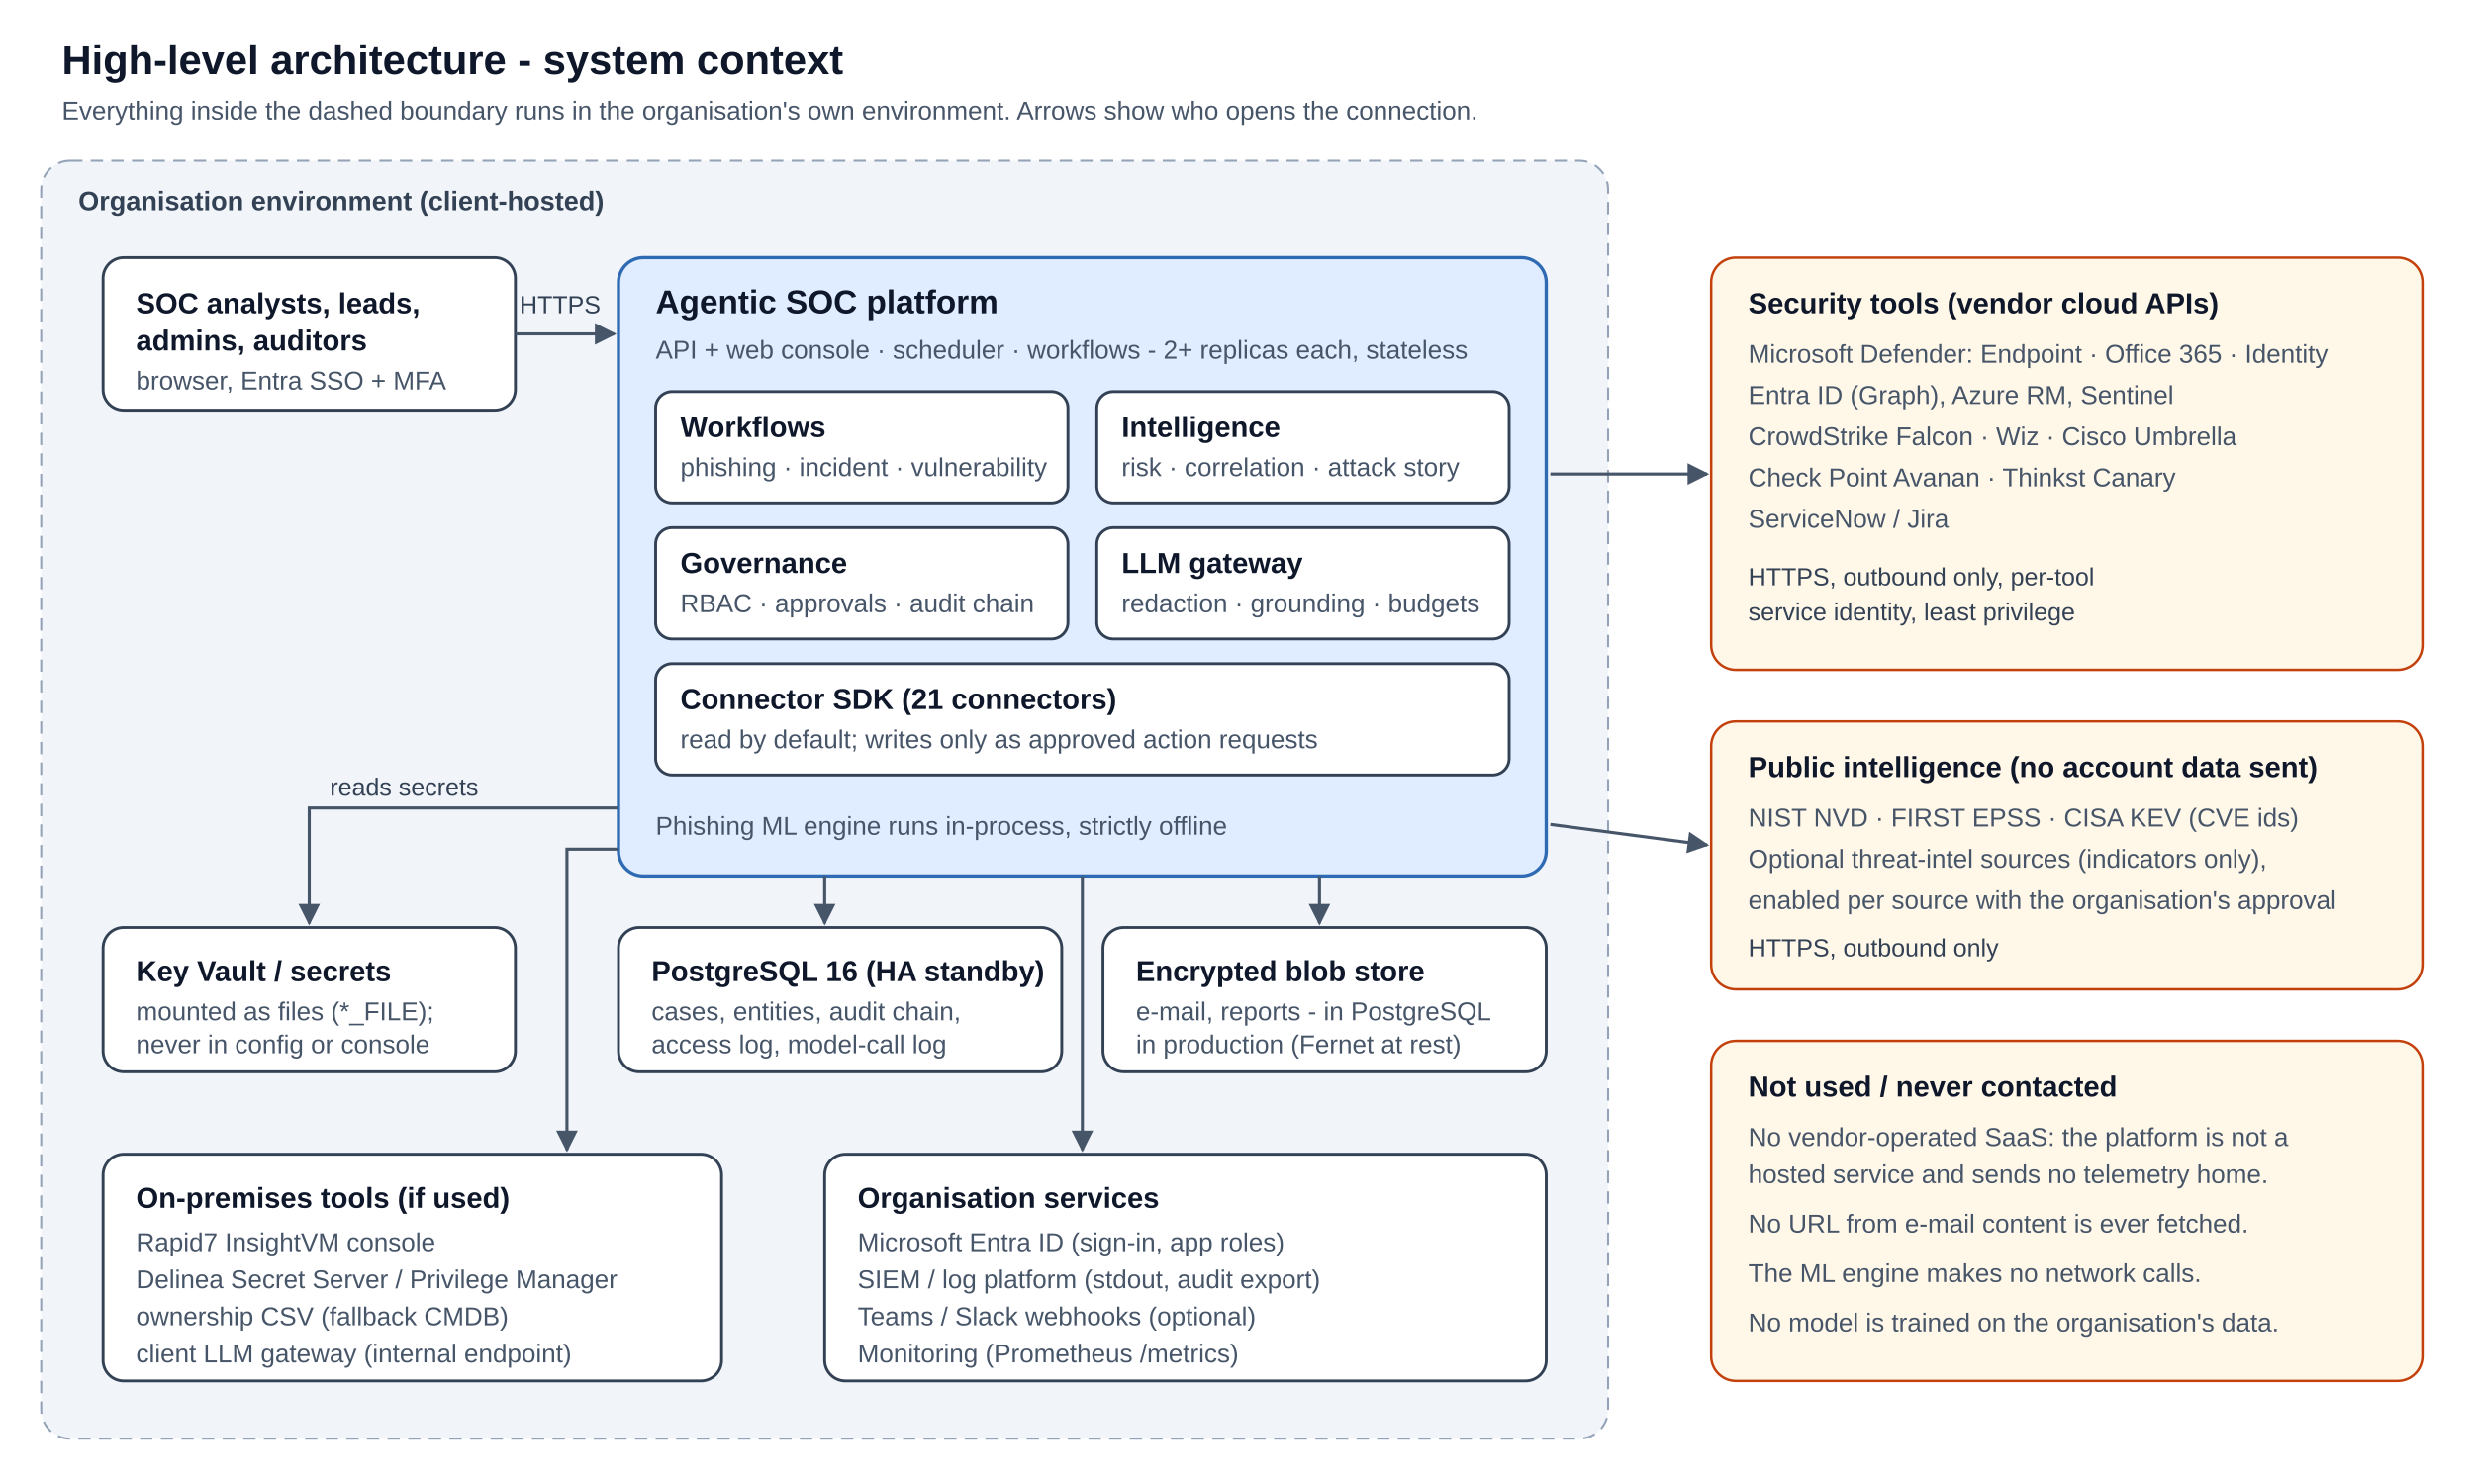
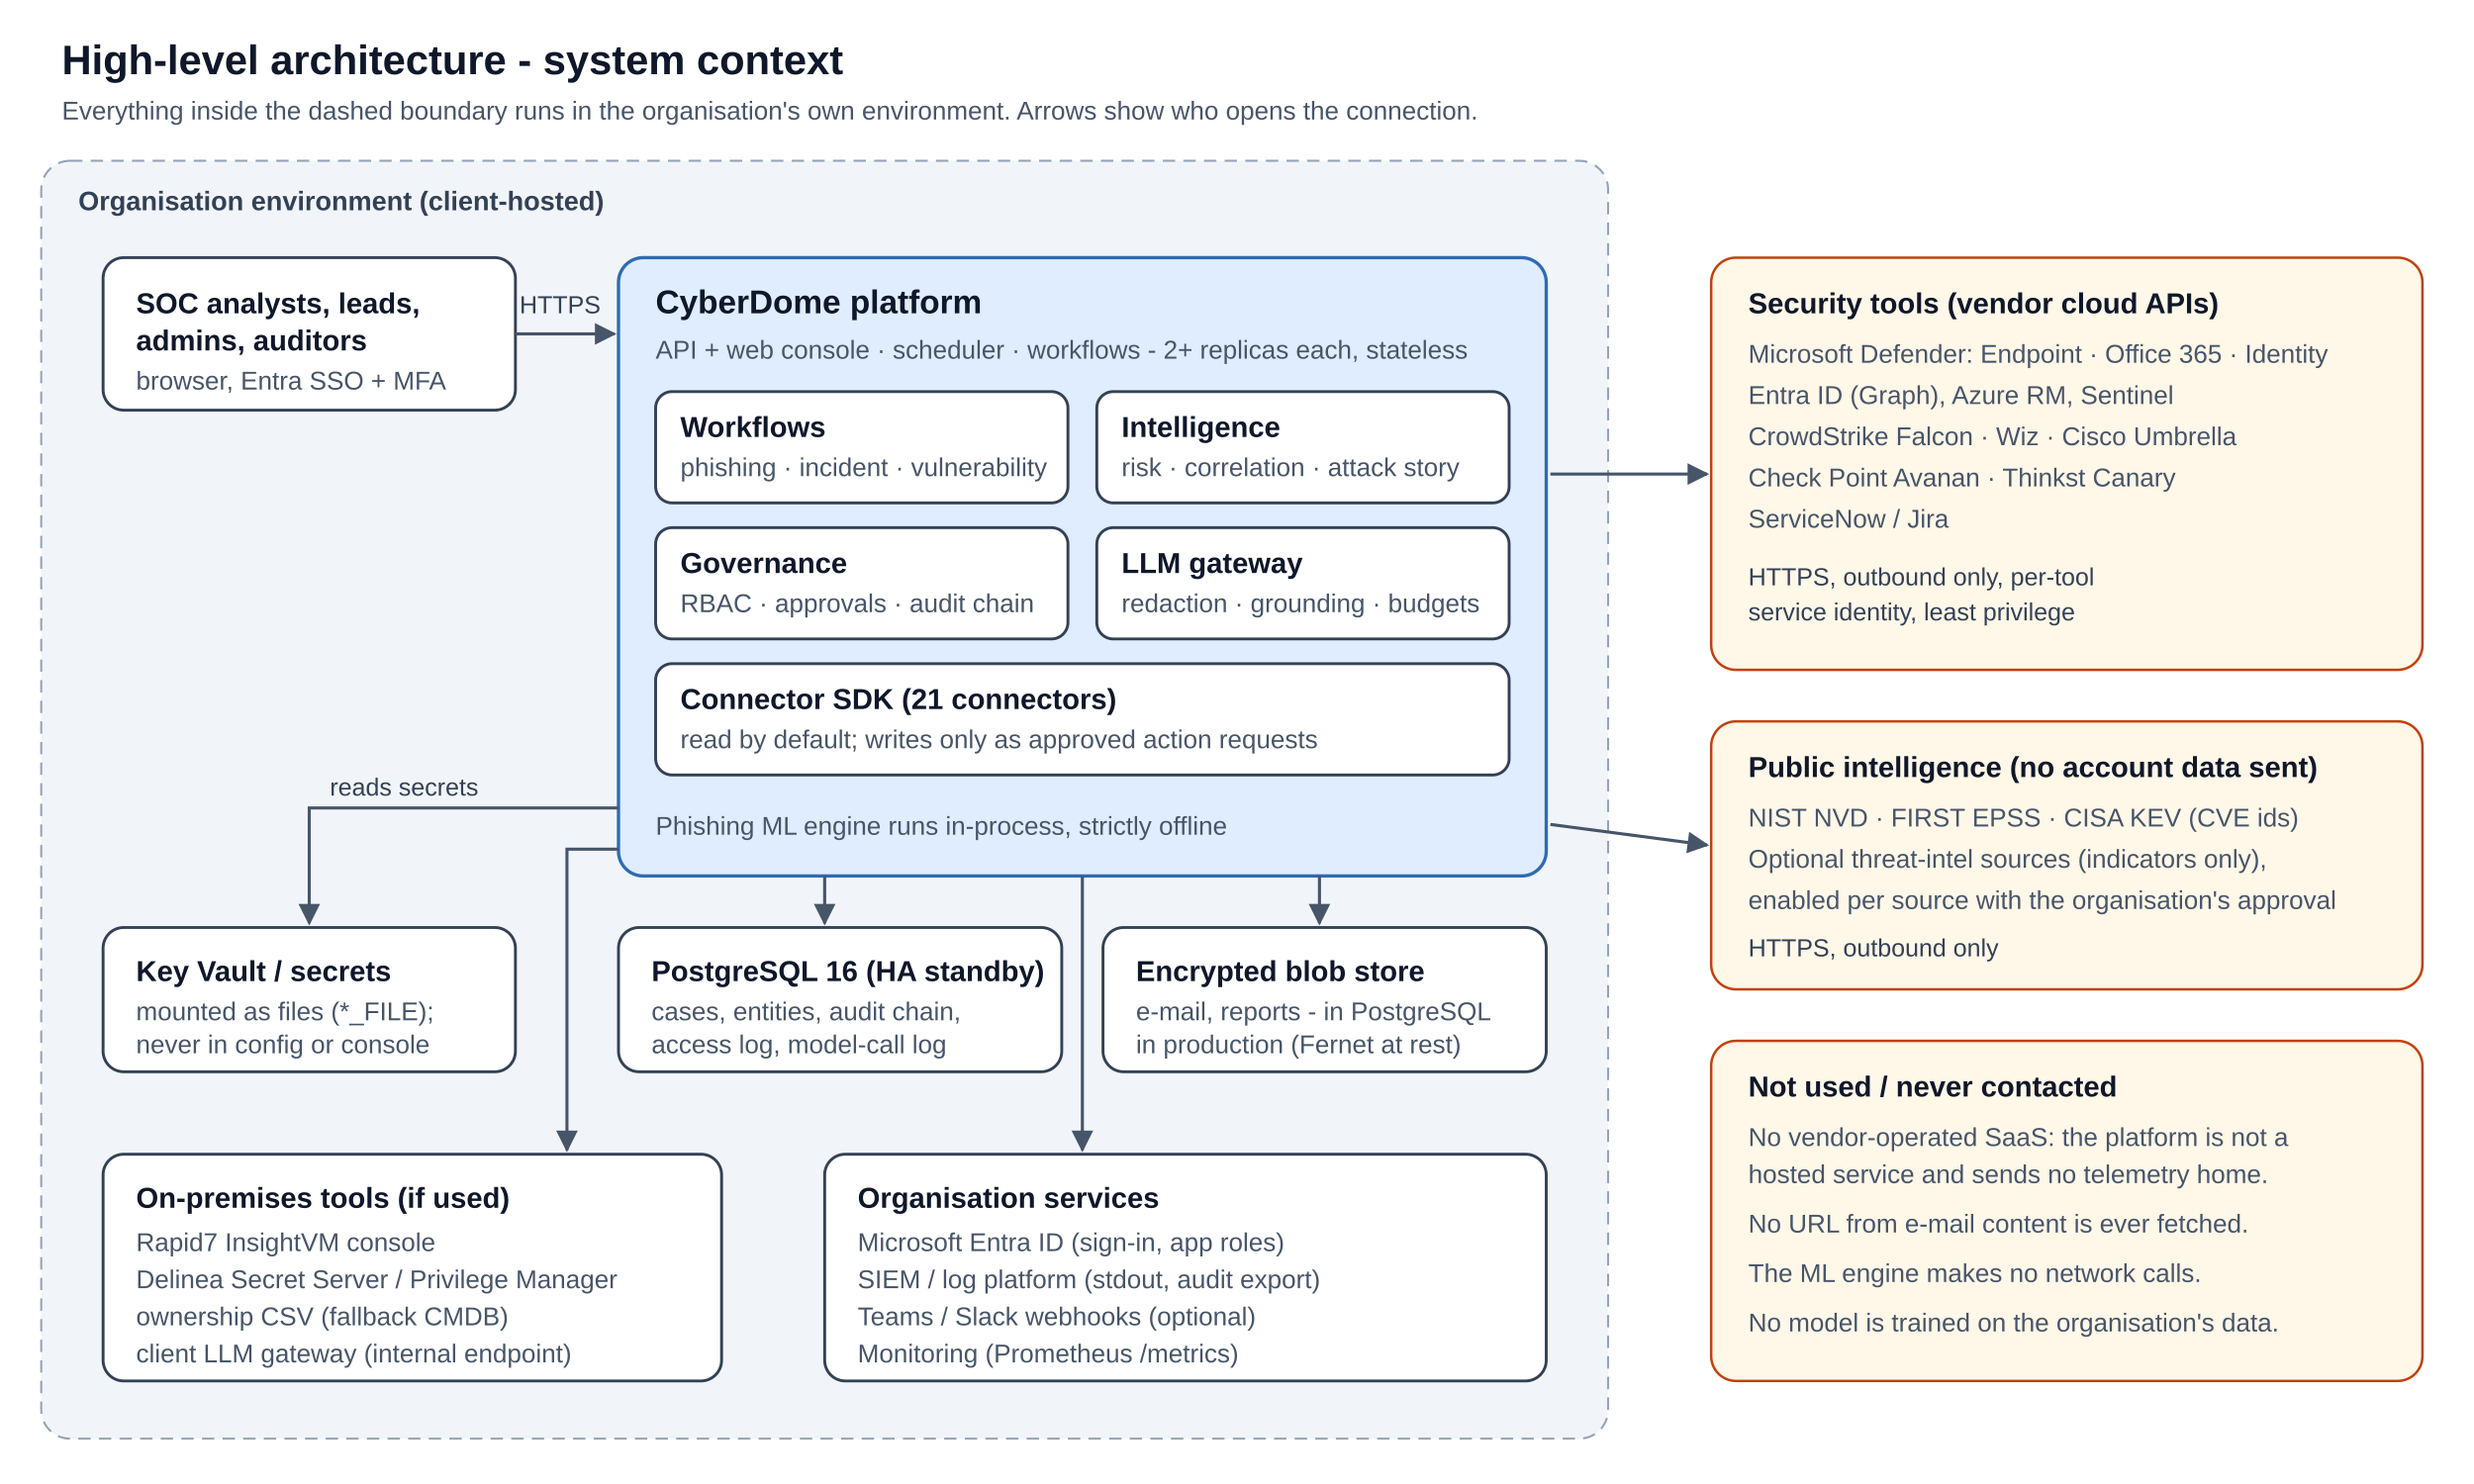
<svg xmlns="http://www.w3.org/2000/svg" viewBox="0 0 1200 720" font-family="Segoe UI, Arial, sans-serif" font-size="14">
  <defs>
    <marker id="a" viewBox="0 0 10 10" refX="9" refY="5" markerWidth="7" markerHeight="7" orient="auto-start-reverse">
      <path d="M0,0 L10,5 L0,10 z" fill="#475569" />
    </marker>
    <style>
      .zone{fill:#f1f5f9;stroke:#94a3b8;stroke-dasharray:6 4}
      .box{fill:#ffffff;stroke:#334155;stroke-width:1.4}
      .core{fill:#e0ecff;stroke:#2f6bb3;stroke-width:1.6}
      .ext{fill:#fff7e8;stroke:#c2410c;stroke-width:1.2}
      .h{font-weight:600;fill:#0f172a}
      .s{fill:#475569;font-size:12.5px}
      .z{fill:#334155;font-weight:600;font-size:13px}
      .line{stroke:#475569;stroke-width:1.5;fill:none;marker-end:url(#a)}
      .lbl{fill:#334155;font-size:12px}
    </style>
  </defs>
  <rect width="1200" height="720" fill="#ffffff" />
  <text x="30" y="36" class="h" font-size="20">High-level architecture - system context</text>
  <text x="30" y="58" class="s">Everything inside the dashed boundary runs in the organisation's own environment. Arrows show who opens the connection.</text>
  <rect x="20" y="78" width="760" height="620" rx="14" class="zone" />
  <text x="38" y="102" class="z">Organisation environment (client-hosted)</text>
  <rect x="50" y="125" width="200" height="74" rx="10" class="box" />
  <text x="66" y="152" class="h">SOC analysts, leads,</text>
  <text x="66" y="170" class="h">admins, auditors</text>
  <text x="66" y="189" class="s">browser, Entra SSO + MFA</text>
  <rect x="300" y="125" width="450" height="300" rx="12" class="core" />
-   <text x="318" y="152" class="h" font-size="16">Agentic SOC platform</text>
+   <text x="318" y="152" class="h" font-size="16">CyberDome platform</text>
  <text x="318" y="174" class="s">API + web console · scheduler · workflows - 2+ replicas each, stateless</text>
  <rect x="318" y="190" width="200" height="54" rx="8" class="box" />
  <text x="330" y="212" class="h">Workflows</text>
  <text x="330" y="231" class="s">phishing · incident · vulnerability</text>
  <rect x="532" y="190" width="200" height="54" rx="8" class="box" />
  <text x="544" y="212" class="h">Intelligence</text>
  <text x="544" y="231" class="s">risk · correlation · attack story</text>
  <rect x="318" y="256" width="200" height="54" rx="8" class="box" />
  <text x="330" y="278" class="h">Governance</text>
  <text x="330" y="297" class="s">RBAC · approvals · audit chain</text>
  <rect x="532" y="256" width="200" height="54" rx="8" class="box" />
  <text x="544" y="278" class="h">LLM gateway</text>
  <text x="544" y="297" class="s">redaction · grounding · budgets</text>
  <rect x="318" y="322" width="414" height="54" rx="8" class="box" />
  <text x="330" y="344" class="h">Connector SDK (21 connectors)</text>
  <text x="330" y="363" class="s">read by default; writes only as approved action requests</text>
  <text x="318" y="405" class="s">Phishing ML engine runs in-process, strictly offline</text>
  <rect x="300" y="450" width="215" height="70" rx="10" class="box" />
  <text x="316" y="476" class="h">PostgreSQL 16 (HA standby)</text>
  <text x="316" y="495" class="s">cases, entities, audit chain,</text>
  <text x="316" y="511" class="s">access log, model-call log</text>
  <rect x="535" y="450" width="215" height="70" rx="10" class="box" />
  <text x="551" y="476" class="h">Encrypted blob store</text>
  <text x="551" y="495" class="s">e-mail, reports - in PostgreSQL</text>
  <text x="551" y="511" class="s">in production (Fernet at rest)</text>
  <rect x="50" y="450" width="200" height="70" rx="10" class="box" />
  <text x="66" y="476" class="h">Key Vault / secrets</text>
  <text x="66" y="495" class="s">mounted as files (*_FILE);</text>
  <text x="66" y="511" class="s">never in config or console</text>
  <rect x="50" y="560" width="300" height="110" rx="10" class="box" />
  <text x="66" y="586" class="h">On-premises tools (if used)</text>
  <text x="66" y="607" class="s">Rapid7 InsightVM console</text>
  <text x="66" y="625" class="s">Delinea Secret Server / Privilege Manager</text>
  <text x="66" y="643" class="s">ownership CSV (fallback CMDB)</text>
  <text x="66" y="661" class="s">client LLM gateway (internal endpoint)</text>
  <rect x="400" y="560" width="350" height="110" rx="10" class="box" />
  <text x="416" y="586" class="h">Organisation services</text>
  <text x="416" y="607" class="s">Microsoft Entra ID (sign-in, app roles)</text>
  <text x="416" y="625" class="s">SIEM / log platform (stdout, audit export)</text>
  <text x="416" y="643" class="s">Teams / Slack webhooks (optional)</text>
  <text x="416" y="661" class="s">Monitoring (Prometheus /metrics)</text>
  <rect x="830" y="125" width="345" height="200" rx="12" class="ext" />
  <text x="848" y="152" class="h">Security tools (vendor cloud APIs)</text>
  <text x="848" y="176" class="s">Microsoft Defender: Endpoint · Office 365 · Identity</text>
  <text x="848" y="196" class="s">Entra ID (Graph), Azure RM, Sentinel</text>
  <text x="848" y="216" class="s">CrowdStrike Falcon · Wiz · Cisco Umbrella</text>
  <text x="848" y="236" class="s">Check Point Avanan · Thinkst Canary</text>
  <text x="848" y="256" class="s">ServiceNow / Jira</text>
  <text x="848" y="284" class="lbl">HTTPS, outbound only, per-tool</text>
  <text x="848" y="301" class="lbl">service identity, least privilege</text>
  <rect x="830" y="350" width="345" height="130" rx="12" class="ext" />
  <text x="848" y="377" class="h">Public intelligence (no account data sent)</text>
  <text x="848" y="401" class="s">NIST NVD · FIRST EPSS · CISA KEV (CVE ids)</text>
  <text x="848" y="421" class="s">Optional threat-intel sources (indicators only),</text>
  <text x="848" y="441" class="s">enabled per source with the organisation's approval</text>
  <text x="848" y="464" class="lbl">HTTPS, outbound only</text>
  <rect x="830" y="505" width="345" height="165" rx="12" class="ext" />
  <text x="848" y="532" class="h">Not used / never contacted</text>
  <text x="848" y="556" class="s">No vendor-operated SaaS: the platform is not a</text>
  <text x="848" y="574" class="s">hosted service and sends no telemetry home.</text>
  <text x="848" y="598" class="s">No URL from e-mail content is ever fetched.</text>
  <text x="848" y="622" class="s">The ML engine makes no network calls.</text>
  <text x="848" y="646" class="s">No model is trained on the organisation's data.</text>
  <path d="M250,162 L298,162" class="line" />
  <text x="252" y="152" class="lbl">HTTPS</text>
  <path d="M752,230 L828,230" class="line" />
  <path d="M752,400 L828,410" class="line" />
  <path d="M400,425 L400,448" class="line" />
  <path d="M640,425 L640,448" class="line" />
  <path d="M300,392 L150,392 L150,448" class="line" />
  <text x="160" y="386" class="lbl">reads secrets</text>
  <path d="M300,412 L275,412 L275,558" class="line" />
  <path d="M525,425 L525,558" class="line" />
</svg>
